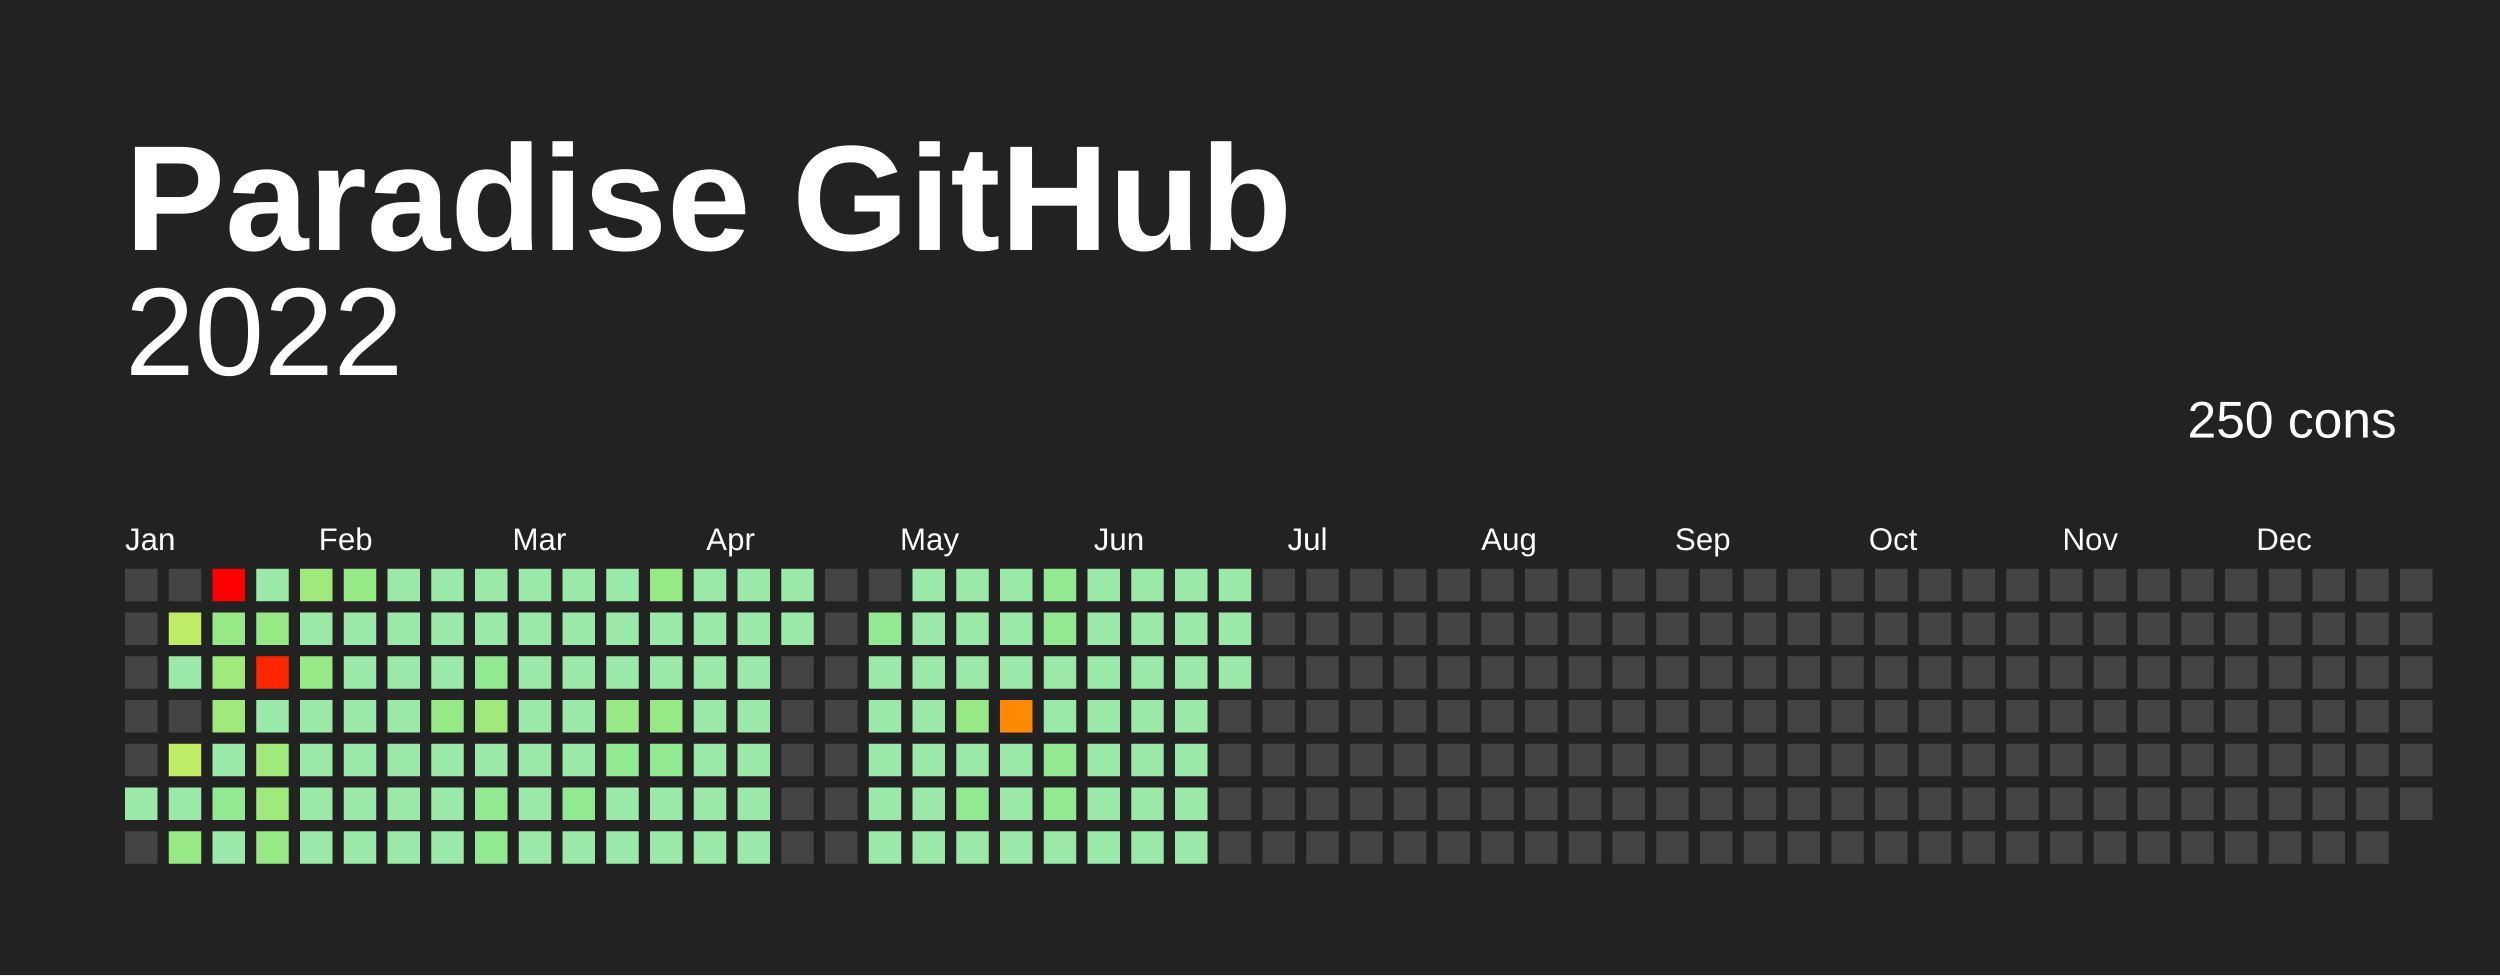
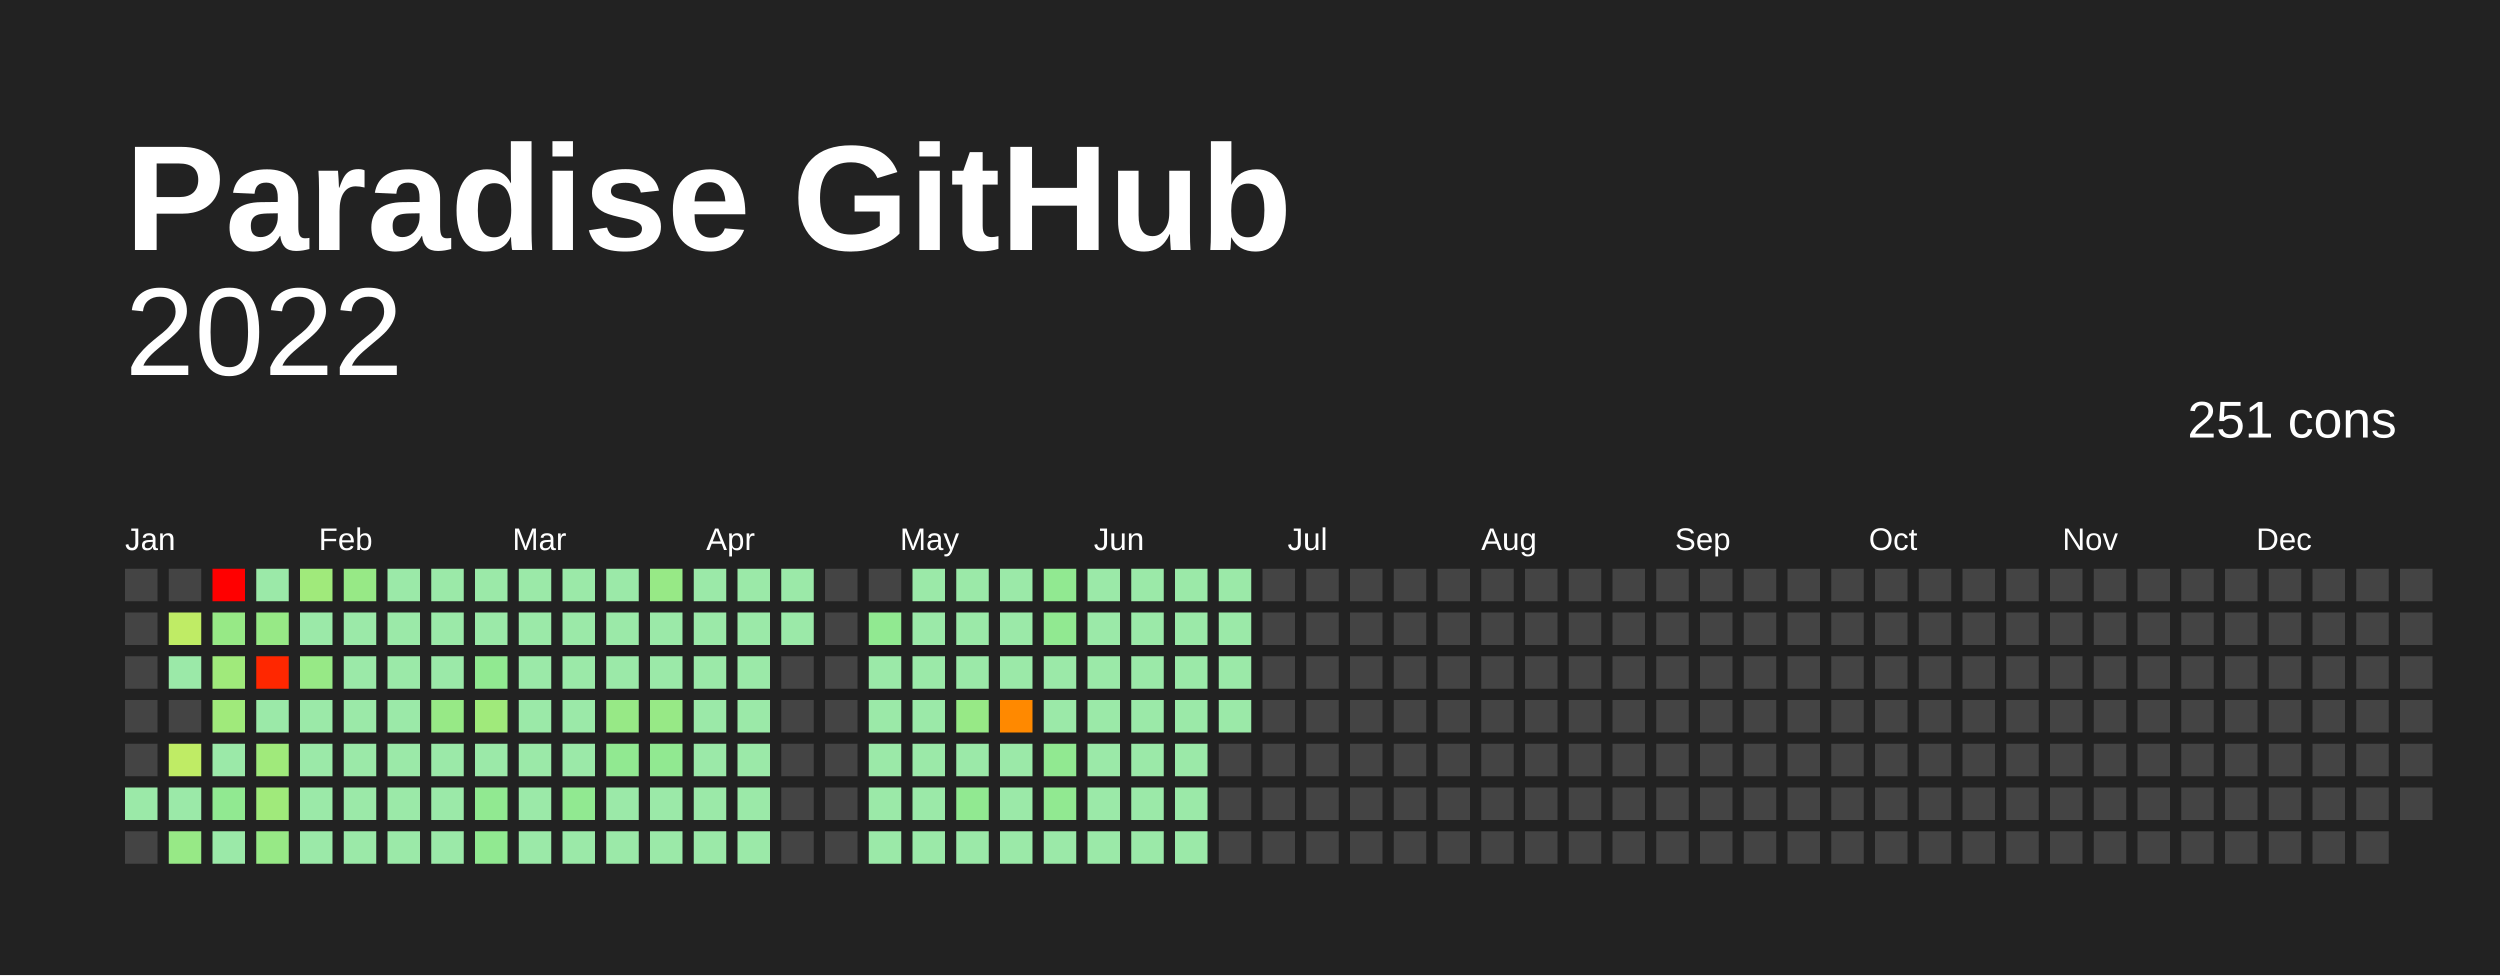
<svg xmlns="http://www.w3.org/2000/svg" baseProfile="full" height="78mm" version="1.1" viewBox="0,0,200,78" width="200mm">
  <defs />
  <rect fill="#222222" height="78" width="200" x="0" y="0" />
  <text fill="#FFFFFF" style="font-size:12px; font-family:Arial; font-weight:bold;" x="10" y="20">Paradise GitHub</text>
  <text alignment-baseline="hanging" fill="#FFFFFF" style="font-size:10.0px; font-family:Arial;" x="10" y="30">2022</text>
-   <text alignment-baseline="hanging" fill="#FFFFFF" style="font-size:4.125px; font-family:Arial;" x="175" y="35">250 cons</text>
+   <text alignment-baseline="hanging" fill="#FFFFFF" style="font-size:4.125px; font-family:Arial;" x="175" y="35">251 cons</text>
  <text fill="#FFFFFF" style="font-size:2.5px; font-family:Arial" x="10.0" y="44">Jan</text>
  <text fill="#FFFFFF" style="font-size:2.5px; font-family:Arial" x="25.5" y="44">Feb</text>
  <text fill="#FFFFFF" style="font-size:2.5px; font-family:Arial" x="41.0" y="44">Mar</text>
  <text fill="#FFFFFF" style="font-size:2.5px; font-family:Arial" x="56.5" y="44">Apr</text>
  <text fill="#FFFFFF" style="font-size:2.5px; font-family:Arial" x="72.0" y="44">May</text>
  <text fill="#FFFFFF" style="font-size:2.5px; font-family:Arial" x="87.5" y="44">Jun</text>
  <text fill="#FFFFFF" style="font-size:2.5px; font-family:Arial" x="103.0" y="44">Jul</text>
  <text fill="#FFFFFF" style="font-size:2.5px; font-family:Arial" x="118.5" y="44">Aug</text>
  <text fill="#FFFFFF" style="font-size:2.5px; font-family:Arial" x="134.0" y="44">Sep</text>
  <text fill="#FFFFFF" style="font-size:2.5px; font-family:Arial" x="149.5" y="44">Oct</text>
  <text fill="#FFFFFF" style="font-size:2.5px; font-family:Arial" x="165.0" y="44">Nov</text>
  <text fill="#FFFFFF" style="font-size:2.5px; font-family:Arial" x="180.5" y="44">Dec</text>
  <rect fill="#444444" height="2.6" width="2.6" x="10.0" y="45.5" />
  <rect fill="#444444" height="2.6" width="2.6" x="10.0" y="49.0" />
  <rect fill="#444444" height="2.6" width="2.6" x="10.0" y="52.5" />
  <rect fill="#444444" height="2.6" width="2.6" x="10.0" y="56.0" />
  <rect fill="#444444" height="2.6" width="2.6" x="10.0" y="59.5" />
  <rect fill="#9be9a8" height="2.6" width="2.6" x="10.0" y="63.0" />
  <rect fill="#444444" height="2.6" width="2.6" x="10.0" y="66.5" />
  <rect fill="#444444" height="2.6" width="2.6" x="13.5" y="45.5" />
  <rect fill="#bfec65" height="2.6" width="2.6" x="13.5" y="49.0" />
  <rect fill="#9be9a8" height="2.6" width="2.6" x="13.5" y="52.5" />
  <rect fill="#444444" height="2.6" width="2.6" x="13.5" y="56.0" />
  <rect fill="#bfec65" height="2.6" width="2.6" x="13.5" y="59.5" />
  <rect fill="#9be9a8" height="2.6" width="2.6" x="13.5" y="63.0" />
  <rect fill="#97e986" height="2.6" width="2.6" x="13.5" y="66.5" />
  <rect fill="red" height="2.6" width="2.6" x="17.0" y="45.5" />
  <rect fill="#97e986" height="2.6" width="2.6" x="17.0" y="49.0" />
  <rect fill="#a0ea7b" height="2.6" width="2.6" x="17.0" y="52.5" />
  <rect fill="#a0ea7b" height="2.6" width="2.6" x="17.0" y="56.0" />
  <rect fill="#9be9a8" height="2.6" width="2.6" x="17.0" y="59.5" />
  <rect fill="#91e991" height="2.6" width="2.6" x="17.0" y="63.0" />
  <rect fill="#9be9a8" height="2.6" width="2.6" x="17.0" y="66.5" />
  <rect fill="#9be9a8" height="2.6" width="2.6" x="20.5" y="45.5" />
  <rect fill="#97e986" height="2.6" width="2.6" x="20.5" y="49.0" />
  <rect fill="#ff2700" height="2.6" width="2.6" x="20.5" y="52.5" />
  <rect fill="#9be9a8" height="2.6" width="2.6" x="20.5" y="56.0" />
  <rect fill="#a0ea7b" height="2.6" width="2.6" x="20.5" y="59.5" />
  <rect fill="#a0ea7b" height="2.6" width="2.6" x="20.5" y="63.0" />
  <rect fill="#97e986" height="2.6" width="2.6" x="20.5" y="66.5" />
  <rect fill="#a0ea7b" height="2.6" width="2.6" x="24.0" y="45.5" />
  <rect fill="#9be9a8" height="2.6" width="2.6" x="24.0" y="49.0" />
  <rect fill="#97e986" height="2.6" width="2.6" x="24.0" y="52.5" />
  <rect fill="#9be9a8" height="2.6" width="2.6" x="24.0" y="56.0" />
  <rect fill="#9be9a8" height="2.6" width="2.6" x="24.0" y="59.5" />
  <rect fill="#9be9a8" height="2.6" width="2.6" x="24.0" y="63.0" />
  <rect fill="#9be9a8" height="2.6" width="2.6" x="24.0" y="66.5" />
  <rect fill="#97e986" height="2.6" width="2.6" x="27.5" y="45.5" />
  <rect fill="#9be9a8" height="2.6" width="2.6" x="27.5" y="49.0" />
  <rect fill="#9be9a8" height="2.6" width="2.6" x="27.5" y="52.5" />
  <rect fill="#9be9a8" height="2.6" width="2.6" x="27.5" y="56.0" />
  <rect fill="#9be9a8" height="2.6" width="2.6" x="27.5" y="59.5" />
  <rect fill="#9be9a8" height="2.6" width="2.6" x="27.5" y="63.0" />
  <rect fill="#9be9a8" height="2.6" width="2.6" x="27.5" y="66.5" />
  <rect fill="#9be9a8" height="2.6" width="2.6" x="31.0" y="45.5" />
  <rect fill="#9be9a8" height="2.6" width="2.6" x="31.0" y="49.0" />
  <rect fill="#9be9a8" height="2.6" width="2.6" x="31.0" y="52.5" />
  <rect fill="#9be9a8" height="2.6" width="2.6" x="31.0" y="56.0" />
  <rect fill="#9be9a8" height="2.6" width="2.6" x="31.0" y="59.5" />
  <rect fill="#9be9a8" height="2.6" width="2.6" x="31.0" y="63.0" />
  <rect fill="#9be9a8" height="2.6" width="2.6" x="31.0" y="66.5" />
  <rect fill="#9be9a8" height="2.6" width="2.6" x="34.5" y="45.5" />
  <rect fill="#9be9a8" height="2.6" width="2.6" x="34.5" y="49.0" />
  <rect fill="#9be9a8" height="2.6" width="2.6" x="34.5" y="52.5" />
  <rect fill="#97e986" height="2.6" width="2.6" x="34.5" y="56.0" />
  <rect fill="#9be9a8" height="2.6" width="2.6" x="34.5" y="59.5" />
  <rect fill="#9be9a8" height="2.6" width="2.6" x="34.5" y="63.0" />
  <rect fill="#9be9a8" height="2.6" width="2.6" x="34.5" y="66.5" />
  <rect fill="#9be9a8" height="2.6" width="2.6" x="38.0" y="45.5" />
  <rect fill="#9be9a8" height="2.6" width="2.6" x="38.0" y="49.0" />
  <rect fill="#91e991" height="2.6" width="2.6" x="38.0" y="52.5" />
  <rect fill="#a0ea7b" height="2.6" width="2.6" x="38.0" y="56.0" />
  <rect fill="#9be9a8" height="2.6" width="2.6" x="38.0" y="59.5" />
  <rect fill="#91e991" height="2.6" width="2.6" x="38.0" y="63.0" />
  <rect fill="#91e991" height="2.6" width="2.6" x="38.0" y="66.5" />
  <rect fill="#9be9a8" height="2.6" width="2.6" x="41.5" y="45.5" />
  <rect fill="#9be9a8" height="2.6" width="2.6" x="41.5" y="49.0" />
  <rect fill="#9be9a8" height="2.6" width="2.6" x="41.5" y="52.5" />
  <rect fill="#9be9a8" height="2.6" width="2.6" x="41.5" y="56.0" />
  <rect fill="#9be9a8" height="2.6" width="2.6" x="41.5" y="59.5" />
  <rect fill="#9be9a8" height="2.6" width="2.6" x="41.5" y="63.0" />
  <rect fill="#9be9a8" height="2.6" width="2.6" x="41.5" y="66.5" />
  <rect fill="#9be9a8" height="2.6" width="2.6" x="45.0" y="45.5" />
  <rect fill="#9be9a8" height="2.6" width="2.6" x="45.0" y="49.0" />
  <rect fill="#9be9a8" height="2.6" width="2.6" x="45.0" y="52.5" />
  <rect fill="#9be9a8" height="2.6" width="2.6" x="45.0" y="56.0" />
  <rect fill="#9be9a8" height="2.6" width="2.6" x="45.0" y="59.5" />
  <rect fill="#91e991" height="2.6" width="2.6" x="45.0" y="63.0" />
  <rect fill="#9be9a8" height="2.6" width="2.6" x="45.0" y="66.5" />
  <rect fill="#9be9a8" height="2.6" width="2.6" x="48.5" y="45.5" />
  <rect fill="#9be9a8" height="2.6" width="2.6" x="48.5" y="49.0" />
  <rect fill="#9be9a8" height="2.6" width="2.6" x="48.5" y="52.5" />
  <rect fill="#97e986" height="2.6" width="2.6" x="48.5" y="56.0" />
  <rect fill="#91e991" height="2.6" width="2.6" x="48.5" y="59.5" />
  <rect fill="#9be9a8" height="2.6" width="2.6" x="48.5" y="63.0" />
  <rect fill="#9be9a8" height="2.6" width="2.6" x="48.5" y="66.5" />
  <rect fill="#97e986" height="2.6" width="2.6" x="52.0" y="45.5" />
  <rect fill="#9be9a8" height="2.6" width="2.6" x="52.0" y="49.0" />
  <rect fill="#9be9a8" height="2.6" width="2.6" x="52.0" y="52.5" />
  <rect fill="#97e986" height="2.6" width="2.6" x="52.0" y="56.0" />
  <rect fill="#91e991" height="2.6" width="2.6" x="52.0" y="59.5" />
  <rect fill="#9be9a8" height="2.6" width="2.6" x="52.0" y="63.0" />
  <rect fill="#9be9a8" height="2.6" width="2.6" x="52.0" y="66.5" />
  <rect fill="#9be9a8" height="2.6" width="2.6" x="55.5" y="45.5" />
  <rect fill="#9be9a8" height="2.6" width="2.6" x="55.5" y="49.0" />
  <rect fill="#9be9a8" height="2.6" width="2.6" x="55.5" y="52.5" />
  <rect fill="#9be9a8" height="2.6" width="2.6" x="55.5" y="56.0" />
  <rect fill="#9be9a8" height="2.6" width="2.6" x="55.5" y="59.5" />
  <rect fill="#9be9a8" height="2.6" width="2.6" x="55.5" y="63.0" />
  <rect fill="#9be9a8" height="2.6" width="2.6" x="55.5" y="66.5" />
  <rect fill="#9be9a8" height="2.6" width="2.6" x="59.0" y="45.5" />
  <rect fill="#9be9a8" height="2.6" width="2.6" x="59.0" y="49.0" />
  <rect fill="#9be9a8" height="2.6" width="2.6" x="59.0" y="52.5" />
  <rect fill="#9be9a8" height="2.6" width="2.6" x="59.0" y="56.0" />
  <rect fill="#9be9a8" height="2.6" width="2.6" x="59.0" y="59.5" />
  <rect fill="#9be9a8" height="2.6" width="2.6" x="59.0" y="63.0" />
  <rect fill="#9be9a8" height="2.6" width="2.6" x="59.0" y="66.5" />
  <rect fill="#9be9a8" height="2.6" width="2.6" x="62.5" y="45.5" />
  <rect fill="#9be9a8" height="2.6" width="2.6" x="62.5" y="49.0" />
  <rect fill="#444444" height="2.6" width="2.6" x="62.5" y="52.5" />
  <rect fill="#444444" height="2.6" width="2.6" x="62.5" y="56.0" />
  <rect fill="#444444" height="2.6" width="2.6" x="62.5" y="59.5" />
  <rect fill="#444444" height="2.6" width="2.6" x="62.5" y="63.0" />
  <rect fill="#444444" height="2.6" width="2.6" x="62.5" y="66.5" />
  <rect fill="#444444" height="2.6" width="2.6" x="66.0" y="45.5" />
  <rect fill="#444444" height="2.6" width="2.6" x="66.0" y="49.0" />
  <rect fill="#444444" height="2.6" width="2.6" x="66.0" y="52.5" />
  <rect fill="#444444" height="2.6" width="2.6" x="66.0" y="56.0" />
  <rect fill="#444444" height="2.6" width="2.6" x="66.0" y="59.5" />
  <rect fill="#444444" height="2.6" width="2.6" x="66.0" y="63.0" />
  <rect fill="#444444" height="2.6" width="2.6" x="66.0" y="66.5" />
  <rect fill="#444444" height="2.6" width="2.6" x="69.5" y="45.5" />
  <rect fill="#91e991" height="2.6" width="2.6" x="69.5" y="49.0" />
  <rect fill="#9be9a8" height="2.6" width="2.6" x="69.5" y="52.5" />
  <rect fill="#9be9a8" height="2.6" width="2.6" x="69.5" y="56.0" />
  <rect fill="#9be9a8" height="2.6" width="2.6" x="69.5" y="59.5" />
  <rect fill="#9be9a8" height="2.6" width="2.6" x="69.5" y="63.0" />
  <rect fill="#9be9a8" height="2.6" width="2.6" x="69.5" y="66.5" />
  <rect fill="#9be9a8" height="2.6" width="2.6" x="73.0" y="45.5" />
  <rect fill="#9be9a8" height="2.6" width="2.6" x="73.0" y="49.0" />
  <rect fill="#9be9a8" height="2.6" width="2.6" x="73.0" y="52.5" />
  <rect fill="#9be9a8" height="2.6" width="2.6" x="73.0" y="56.0" />
  <rect fill="#9be9a8" height="2.6" width="2.6" x="73.0" y="59.5" />
  <rect fill="#9be9a8" height="2.6" width="2.6" x="73.0" y="63.0" />
  <rect fill="#9be9a8" height="2.6" width="2.6" x="73.0" y="66.5" />
  <rect fill="#9be9a8" height="2.6" width="2.6" x="76.5" y="45.5" />
  <rect fill="#9be9a8" height="2.6" width="2.6" x="76.5" y="49.0" />
  <rect fill="#9be9a8" height="2.6" width="2.6" x="76.5" y="52.5" />
  <rect fill="#97e986" height="2.6" width="2.6" x="76.5" y="56.0" />
  <rect fill="#9be9a8" height="2.6" width="2.6" x="76.5" y="59.5" />
  <rect fill="#91e991" height="2.6" width="2.6" x="76.5" y="63.0" />
  <rect fill="#9be9a8" height="2.6" width="2.6" x="76.5" y="66.5" />
  <rect fill="#9be9a8" height="2.6" width="2.6" x="80.0" y="45.5" />
  <rect fill="#9be9a8" height="2.6" width="2.6" x="80.0" y="49.0" />
  <rect fill="#9be9a8" height="2.6" width="2.6" x="80.0" y="52.5" />
  <rect fill="#ff8900" height="2.6" width="2.6" x="80.0" y="56.0" />
  <rect fill="#9be9a8" height="2.6" width="2.6" x="80.0" y="59.5" />
  <rect fill="#9be9a8" height="2.6" width="2.6" x="80.0" y="63.0" />
  <rect fill="#9be9a8" height="2.6" width="2.6" x="80.0" y="66.5" />
  <rect fill="#91e991" height="2.6" width="2.6" x="83.5" y="45.5" />
  <rect fill="#91e991" height="2.6" width="2.6" x="83.5" y="49.0" />
  <rect fill="#9be9a8" height="2.6" width="2.6" x="83.5" y="52.5" />
  <rect fill="#9be9a8" height="2.6" width="2.6" x="83.5" y="56.0" />
  <rect fill="#91e991" height="2.6" width="2.6" x="83.5" y="59.5" />
  <rect fill="#91e991" height="2.6" width="2.6" x="83.5" y="63.0" />
  <rect fill="#9be9a8" height="2.6" width="2.6" x="83.5" y="66.5" />
  <rect fill="#9be9a8" height="2.6" width="2.6" x="87.0" y="45.5" />
  <rect fill="#9be9a8" height="2.6" width="2.6" x="87.0" y="49.0" />
  <rect fill="#9be9a8" height="2.6" width="2.6" x="87.0" y="52.5" />
  <rect fill="#9be9a8" height="2.6" width="2.6" x="87.0" y="56.0" />
  <rect fill="#9be9a8" height="2.6" width="2.6" x="87.0" y="59.5" />
  <rect fill="#9be9a8" height="2.6" width="2.6" x="87.0" y="63.0" />
  <rect fill="#9be9a8" height="2.6" width="2.6" x="87.0" y="66.5" />
  <rect fill="#9be9a8" height="2.6" width="2.6" x="90.5" y="45.5" />
  <rect fill="#9be9a8" height="2.6" width="2.6" x="90.5" y="49.0" />
  <rect fill="#9be9a8" height="2.6" width="2.6" x="90.5" y="52.5" />
  <rect fill="#9be9a8" height="2.6" width="2.6" x="90.5" y="56.0" />
  <rect fill="#9be9a8" height="2.6" width="2.6" x="90.5" y="59.5" />
  <rect fill="#9be9a8" height="2.6" width="2.6" x="90.5" y="63.0" />
  <rect fill="#9be9a8" height="2.6" width="2.6" x="90.5" y="66.5" />
  <rect fill="#9be9a8" height="2.6" width="2.6" x="94.0" y="45.5" />
  <rect fill="#9be9a8" height="2.6" width="2.6" x="94.0" y="49.0" />
  <rect fill="#9be9a8" height="2.6" width="2.6" x="94.0" y="52.5" />
  <rect fill="#9be9a8" height="2.6" width="2.6" x="94.0" y="56.0" />
  <rect fill="#9be9a8" height="2.6" width="2.6" x="94.0" y="59.5" />
  <rect fill="#9be9a8" height="2.6" width="2.6" x="94.0" y="63.0" />
  <rect fill="#9be9a8" height="2.6" width="2.6" x="94.0" y="66.5" />
  <rect fill="#9be9a8" height="2.6" width="2.6" x="97.5" y="45.5" />
  <rect fill="#9be9a8" height="2.6" width="2.6" x="97.5" y="49.0" />
  <rect fill="#9be9a8" height="2.6" width="2.6" x="97.5" y="52.5" />
-   <rect fill="#444444" height="2.6" width="2.6" x="97.5" y="56.0" />
+   <rect fill="#9be9a8" height="2.6" width="2.6" x="97.5" y="56.0" />
  <rect fill="#444444" height="2.6" width="2.6" x="97.5" y="59.5" />
  <rect fill="#444444" height="2.6" width="2.6" x="97.5" y="63.0" />
  <rect fill="#444444" height="2.6" width="2.6" x="97.5" y="66.5" />
  <rect fill="#444444" height="2.6" width="2.6" x="101.0" y="45.5" />
  <rect fill="#444444" height="2.6" width="2.6" x="101.0" y="49.0" />
  <rect fill="#444444" height="2.6" width="2.6" x="101.0" y="52.5" />
  <rect fill="#444444" height="2.6" width="2.6" x="101.0" y="56.0" />
  <rect fill="#444444" height="2.6" width="2.6" x="101.0" y="59.5" />
  <rect fill="#444444" height="2.6" width="2.6" x="101.0" y="63.0" />
  <rect fill="#444444" height="2.6" width="2.6" x="101.0" y="66.5" />
  <rect fill="#444444" height="2.6" width="2.6" x="104.5" y="45.5" />
  <rect fill="#444444" height="2.6" width="2.6" x="104.5" y="49.0" />
  <rect fill="#444444" height="2.6" width="2.6" x="104.5" y="52.5" />
  <rect fill="#444444" height="2.6" width="2.6" x="104.5" y="56.0" />
  <rect fill="#444444" height="2.6" width="2.6" x="104.5" y="59.5" />
  <rect fill="#444444" height="2.6" width="2.6" x="104.5" y="63.0" />
  <rect fill="#444444" height="2.6" width="2.6" x="104.5" y="66.5" />
  <rect fill="#444444" height="2.6" width="2.6" x="108.0" y="45.5" />
  <rect fill="#444444" height="2.6" width="2.6" x="108.0" y="49.0" />
  <rect fill="#444444" height="2.6" width="2.6" x="108.0" y="52.5" />
  <rect fill="#444444" height="2.6" width="2.6" x="108.0" y="56.0" />
  <rect fill="#444444" height="2.6" width="2.6" x="108.0" y="59.5" />
  <rect fill="#444444" height="2.6" width="2.6" x="108.0" y="63.0" />
  <rect fill="#444444" height="2.6" width="2.6" x="108.0" y="66.5" />
  <rect fill="#444444" height="2.6" width="2.6" x="111.5" y="45.5" />
  <rect fill="#444444" height="2.6" width="2.6" x="111.5" y="49.0" />
  <rect fill="#444444" height="2.6" width="2.6" x="111.5" y="52.5" />
  <rect fill="#444444" height="2.6" width="2.6" x="111.5" y="56.0" />
  <rect fill="#444444" height="2.6" width="2.6" x="111.5" y="59.5" />
  <rect fill="#444444" height="2.6" width="2.6" x="111.5" y="63.0" />
  <rect fill="#444444" height="2.6" width="2.6" x="111.5" y="66.5" />
  <rect fill="#444444" height="2.6" width="2.6" x="115.0" y="45.5" />
  <rect fill="#444444" height="2.6" width="2.6" x="115.0" y="49.0" />
  <rect fill="#444444" height="2.6" width="2.6" x="115.0" y="52.5" />
  <rect fill="#444444" height="2.6" width="2.6" x="115.0" y="56.0" />
  <rect fill="#444444" height="2.6" width="2.6" x="115.0" y="59.5" />
  <rect fill="#444444" height="2.6" width="2.6" x="115.0" y="63.0" />
  <rect fill="#444444" height="2.6" width="2.6" x="115.0" y="66.5" />
  <rect fill="#444444" height="2.6" width="2.6" x="118.5" y="45.5" />
  <rect fill="#444444" height="2.6" width="2.6" x="118.5" y="49.0" />
  <rect fill="#444444" height="2.6" width="2.6" x="118.5" y="52.5" />
  <rect fill="#444444" height="2.6" width="2.6" x="118.5" y="56.0" />
  <rect fill="#444444" height="2.6" width="2.6" x="118.5" y="59.5" />
  <rect fill="#444444" height="2.6" width="2.6" x="118.5" y="63.0" />
  <rect fill="#444444" height="2.6" width="2.6" x="118.5" y="66.5" />
  <rect fill="#444444" height="2.6" width="2.6" x="122.0" y="45.5" />
  <rect fill="#444444" height="2.6" width="2.6" x="122.0" y="49.0" />
  <rect fill="#444444" height="2.6" width="2.6" x="122.0" y="52.5" />
  <rect fill="#444444" height="2.6" width="2.6" x="122.0" y="56.0" />
  <rect fill="#444444" height="2.6" width="2.6" x="122.0" y="59.5" />
  <rect fill="#444444" height="2.6" width="2.6" x="122.0" y="63.0" />
  <rect fill="#444444" height="2.6" width="2.6" x="122.0" y="66.5" />
  <rect fill="#444444" height="2.6" width="2.6" x="125.5" y="45.5" />
  <rect fill="#444444" height="2.6" width="2.6" x="125.5" y="49.0" />
  <rect fill="#444444" height="2.6" width="2.6" x="125.5" y="52.5" />
  <rect fill="#444444" height="2.6" width="2.6" x="125.5" y="56.0" />
  <rect fill="#444444" height="2.6" width="2.6" x="125.5" y="59.5" />
  <rect fill="#444444" height="2.6" width="2.6" x="125.5" y="63.0" />
  <rect fill="#444444" height="2.6" width="2.6" x="125.5" y="66.5" />
  <rect fill="#444444" height="2.6" width="2.6" x="129.0" y="45.5" />
  <rect fill="#444444" height="2.6" width="2.6" x="129.0" y="49.0" />
  <rect fill="#444444" height="2.6" width="2.6" x="129.0" y="52.5" />
  <rect fill="#444444" height="2.6" width="2.6" x="129.0" y="56.0" />
  <rect fill="#444444" height="2.6" width="2.6" x="129.0" y="59.5" />
  <rect fill="#444444" height="2.6" width="2.6" x="129.0" y="63.0" />
  <rect fill="#444444" height="2.6" width="2.6" x="129.0" y="66.5" />
  <rect fill="#444444" height="2.6" width="2.6" x="132.5" y="45.5" />
  <rect fill="#444444" height="2.6" width="2.6" x="132.5" y="49.0" />
  <rect fill="#444444" height="2.6" width="2.6" x="132.5" y="52.5" />
  <rect fill="#444444" height="2.6" width="2.6" x="132.5" y="56.0" />
  <rect fill="#444444" height="2.6" width="2.6" x="132.5" y="59.5" />
  <rect fill="#444444" height="2.6" width="2.6" x="132.5" y="63.0" />
  <rect fill="#444444" height="2.6" width="2.6" x="132.5" y="66.5" />
  <rect fill="#444444" height="2.6" width="2.6" x="136.0" y="45.5" />
  <rect fill="#444444" height="2.6" width="2.6" x="136.0" y="49.0" />
  <rect fill="#444444" height="2.6" width="2.6" x="136.0" y="52.5" />
  <rect fill="#444444" height="2.6" width="2.6" x="136.0" y="56.0" />
  <rect fill="#444444" height="2.6" width="2.6" x="136.0" y="59.5" />
  <rect fill="#444444" height="2.6" width="2.6" x="136.0" y="63.0" />
  <rect fill="#444444" height="2.6" width="2.6" x="136.0" y="66.5" />
  <rect fill="#444444" height="2.6" width="2.6" x="139.5" y="45.5" />
  <rect fill="#444444" height="2.6" width="2.6" x="139.5" y="49.0" />
  <rect fill="#444444" height="2.6" width="2.6" x="139.5" y="52.5" />
  <rect fill="#444444" height="2.6" width="2.6" x="139.5" y="56.0" />
  <rect fill="#444444" height="2.6" width="2.6" x="139.5" y="59.5" />
  <rect fill="#444444" height="2.6" width="2.6" x="139.5" y="63.0" />
  <rect fill="#444444" height="2.6" width="2.6" x="139.5" y="66.5" />
  <rect fill="#444444" height="2.6" width="2.6" x="143.0" y="45.5" />
  <rect fill="#444444" height="2.6" width="2.6" x="143.0" y="49.0" />
  <rect fill="#444444" height="2.6" width="2.6" x="143.0" y="52.5" />
  <rect fill="#444444" height="2.6" width="2.6" x="143.0" y="56.0" />
  <rect fill="#444444" height="2.6" width="2.6" x="143.0" y="59.5" />
  <rect fill="#444444" height="2.6" width="2.6" x="143.0" y="63.0" />
  <rect fill="#444444" height="2.6" width="2.6" x="143.0" y="66.5" />
  <rect fill="#444444" height="2.6" width="2.6" x="146.5" y="45.5" />
  <rect fill="#444444" height="2.6" width="2.6" x="146.5" y="49.0" />
  <rect fill="#444444" height="2.6" width="2.6" x="146.5" y="52.5" />
  <rect fill="#444444" height="2.6" width="2.6" x="146.5" y="56.0" />
  <rect fill="#444444" height="2.6" width="2.6" x="146.5" y="59.5" />
  <rect fill="#444444" height="2.6" width="2.6" x="146.5" y="63.0" />
  <rect fill="#444444" height="2.6" width="2.6" x="146.5" y="66.5" />
  <rect fill="#444444" height="2.6" width="2.6" x="150.0" y="45.5" />
  <rect fill="#444444" height="2.6" width="2.6" x="150.0" y="49.0" />
  <rect fill="#444444" height="2.6" width="2.6" x="150.0" y="52.5" />
  <rect fill="#444444" height="2.6" width="2.6" x="150.0" y="56.0" />
  <rect fill="#444444" height="2.6" width="2.6" x="150.0" y="59.5" />
  <rect fill="#444444" height="2.6" width="2.6" x="150.0" y="63.0" />
  <rect fill="#444444" height="2.6" width="2.6" x="150.0" y="66.5" />
  <rect fill="#444444" height="2.6" width="2.6" x="153.5" y="45.5" />
  <rect fill="#444444" height="2.6" width="2.6" x="153.5" y="49.0" />
  <rect fill="#444444" height="2.6" width="2.6" x="153.5" y="52.5" />
  <rect fill="#444444" height="2.6" width="2.6" x="153.5" y="56.0" />
  <rect fill="#444444" height="2.6" width="2.6" x="153.5" y="59.5" />
  <rect fill="#444444" height="2.6" width="2.6" x="153.5" y="63.0" />
  <rect fill="#444444" height="2.6" width="2.6" x="153.5" y="66.5" />
  <rect fill="#444444" height="2.6" width="2.6" x="157.0" y="45.5" />
  <rect fill="#444444" height="2.6" width="2.6" x="157.0" y="49.0" />
  <rect fill="#444444" height="2.6" width="2.6" x="157.0" y="52.5" />
  <rect fill="#444444" height="2.6" width="2.6" x="157.0" y="56.0" />
  <rect fill="#444444" height="2.6" width="2.6" x="157.0" y="59.5" />
  <rect fill="#444444" height="2.6" width="2.6" x="157.0" y="63.0" />
  <rect fill="#444444" height="2.6" width="2.6" x="157.0" y="66.5" />
  <rect fill="#444444" height="2.6" width="2.6" x="160.5" y="45.5" />
  <rect fill="#444444" height="2.6" width="2.6" x="160.5" y="49.0" />
  <rect fill="#444444" height="2.6" width="2.6" x="160.5" y="52.5" />
  <rect fill="#444444" height="2.6" width="2.6" x="160.5" y="56.0" />
  <rect fill="#444444" height="2.6" width="2.6" x="160.5" y="59.5" />
  <rect fill="#444444" height="2.6" width="2.6" x="160.5" y="63.0" />
  <rect fill="#444444" height="2.6" width="2.6" x="160.5" y="66.5" />
  <rect fill="#444444" height="2.6" width="2.6" x="164.0" y="45.5" />
  <rect fill="#444444" height="2.6" width="2.6" x="164.0" y="49.0" />
  <rect fill="#444444" height="2.6" width="2.6" x="164.0" y="52.5" />
  <rect fill="#444444" height="2.6" width="2.6" x="164.0" y="56.0" />
  <rect fill="#444444" height="2.6" width="2.6" x="164.0" y="59.5" />
  <rect fill="#444444" height="2.6" width="2.6" x="164.0" y="63.0" />
  <rect fill="#444444" height="2.6" width="2.6" x="164.0" y="66.5" />
  <rect fill="#444444" height="2.6" width="2.6" x="167.5" y="45.5" />
  <rect fill="#444444" height="2.6" width="2.6" x="167.5" y="49.0" />
  <rect fill="#444444" height="2.6" width="2.6" x="167.5" y="52.5" />
  <rect fill="#444444" height="2.6" width="2.6" x="167.5" y="56.0" />
  <rect fill="#444444" height="2.6" width="2.6" x="167.5" y="59.5" />
  <rect fill="#444444" height="2.6" width="2.6" x="167.5" y="63.0" />
  <rect fill="#444444" height="2.6" width="2.6" x="167.5" y="66.5" />
  <rect fill="#444444" height="2.6" width="2.6" x="171.0" y="45.5" />
  <rect fill="#444444" height="2.6" width="2.6" x="171.0" y="49.0" />
  <rect fill="#444444" height="2.6" width="2.6" x="171.0" y="52.5" />
  <rect fill="#444444" height="2.6" width="2.6" x="171.0" y="56.0" />
  <rect fill="#444444" height="2.6" width="2.6" x="171.0" y="59.5" />
  <rect fill="#444444" height="2.6" width="2.6" x="171.0" y="63.0" />
  <rect fill="#444444" height="2.6" width="2.6" x="171.0" y="66.5" />
  <rect fill="#444444" height="2.6" width="2.6" x="174.5" y="45.5" />
  <rect fill="#444444" height="2.6" width="2.6" x="174.5" y="49.0" />
  <rect fill="#444444" height="2.6" width="2.6" x="174.5" y="52.5" />
  <rect fill="#444444" height="2.6" width="2.6" x="174.5" y="56.0" />
  <rect fill="#444444" height="2.6" width="2.6" x="174.5" y="59.5" />
  <rect fill="#444444" height="2.6" width="2.6" x="174.5" y="63.0" />
  <rect fill="#444444" height="2.6" width="2.6" x="174.5" y="66.5" />
  <rect fill="#444444" height="2.6" width="2.6" x="178.0" y="45.5" />
  <rect fill="#444444" height="2.6" width="2.6" x="178.0" y="49.0" />
  <rect fill="#444444" height="2.6" width="2.6" x="178.0" y="52.5" />
  <rect fill="#444444" height="2.6" width="2.6" x="178.0" y="56.0" />
  <rect fill="#444444" height="2.6" width="2.6" x="178.0" y="59.5" />
  <rect fill="#444444" height="2.6" width="2.6" x="178.0" y="63.0" />
  <rect fill="#444444" height="2.6" width="2.6" x="178.0" y="66.5" />
  <rect fill="#444444" height="2.6" width="2.6" x="181.5" y="45.5" />
  <rect fill="#444444" height="2.6" width="2.6" x="181.5" y="49.0" />
  <rect fill="#444444" height="2.6" width="2.6" x="181.5" y="52.5" />
  <rect fill="#444444" height="2.6" width="2.6" x="181.5" y="56.0" />
  <rect fill="#444444" height="2.6" width="2.6" x="181.5" y="59.5" />
  <rect fill="#444444" height="2.6" width="2.6" x="181.5" y="63.0" />
  <rect fill="#444444" height="2.6" width="2.6" x="181.5" y="66.5" />
  <rect fill="#444444" height="2.6" width="2.6" x="185.0" y="45.5" />
  <rect fill="#444444" height="2.6" width="2.6" x="185.0" y="49.0" />
  <rect fill="#444444" height="2.6" width="2.6" x="185.0" y="52.5" />
  <rect fill="#444444" height="2.6" width="2.6" x="185.0" y="56.0" />
  <rect fill="#444444" height="2.6" width="2.6" x="185.0" y="59.5" />
  <rect fill="#444444" height="2.6" width="2.6" x="185.0" y="63.0" />
  <rect fill="#444444" height="2.6" width="2.6" x="185.0" y="66.5" />
  <rect fill="#444444" height="2.6" width="2.6" x="188.5" y="45.5" />
  <rect fill="#444444" height="2.6" width="2.6" x="188.5" y="49.0" />
  <rect fill="#444444" height="2.6" width="2.6" x="188.5" y="52.5" />
  <rect fill="#444444" height="2.6" width="2.6" x="188.5" y="56.0" />
  <rect fill="#444444" height="2.6" width="2.6" x="188.5" y="59.5" />
  <rect fill="#444444" height="2.6" width="2.6" x="188.5" y="63.0" />
  <rect fill="#444444" height="2.6" width="2.6" x="188.5" y="66.5" />
  <rect fill="#444444" height="2.6" width="2.6" x="192.0" y="45.5" />
  <rect fill="#444444" height="2.6" width="2.6" x="192.0" y="49.0" />
  <rect fill="#444444" height="2.6" width="2.6" x="192.0" y="52.5" />
  <rect fill="#444444" height="2.6" width="2.6" x="192.0" y="56.0" />
  <rect fill="#444444" height="2.6" width="2.6" x="192.0" y="59.5" />
  <rect fill="#444444" height="2.6" width="2.6" x="192.0" y="63.0" />
</svg>
